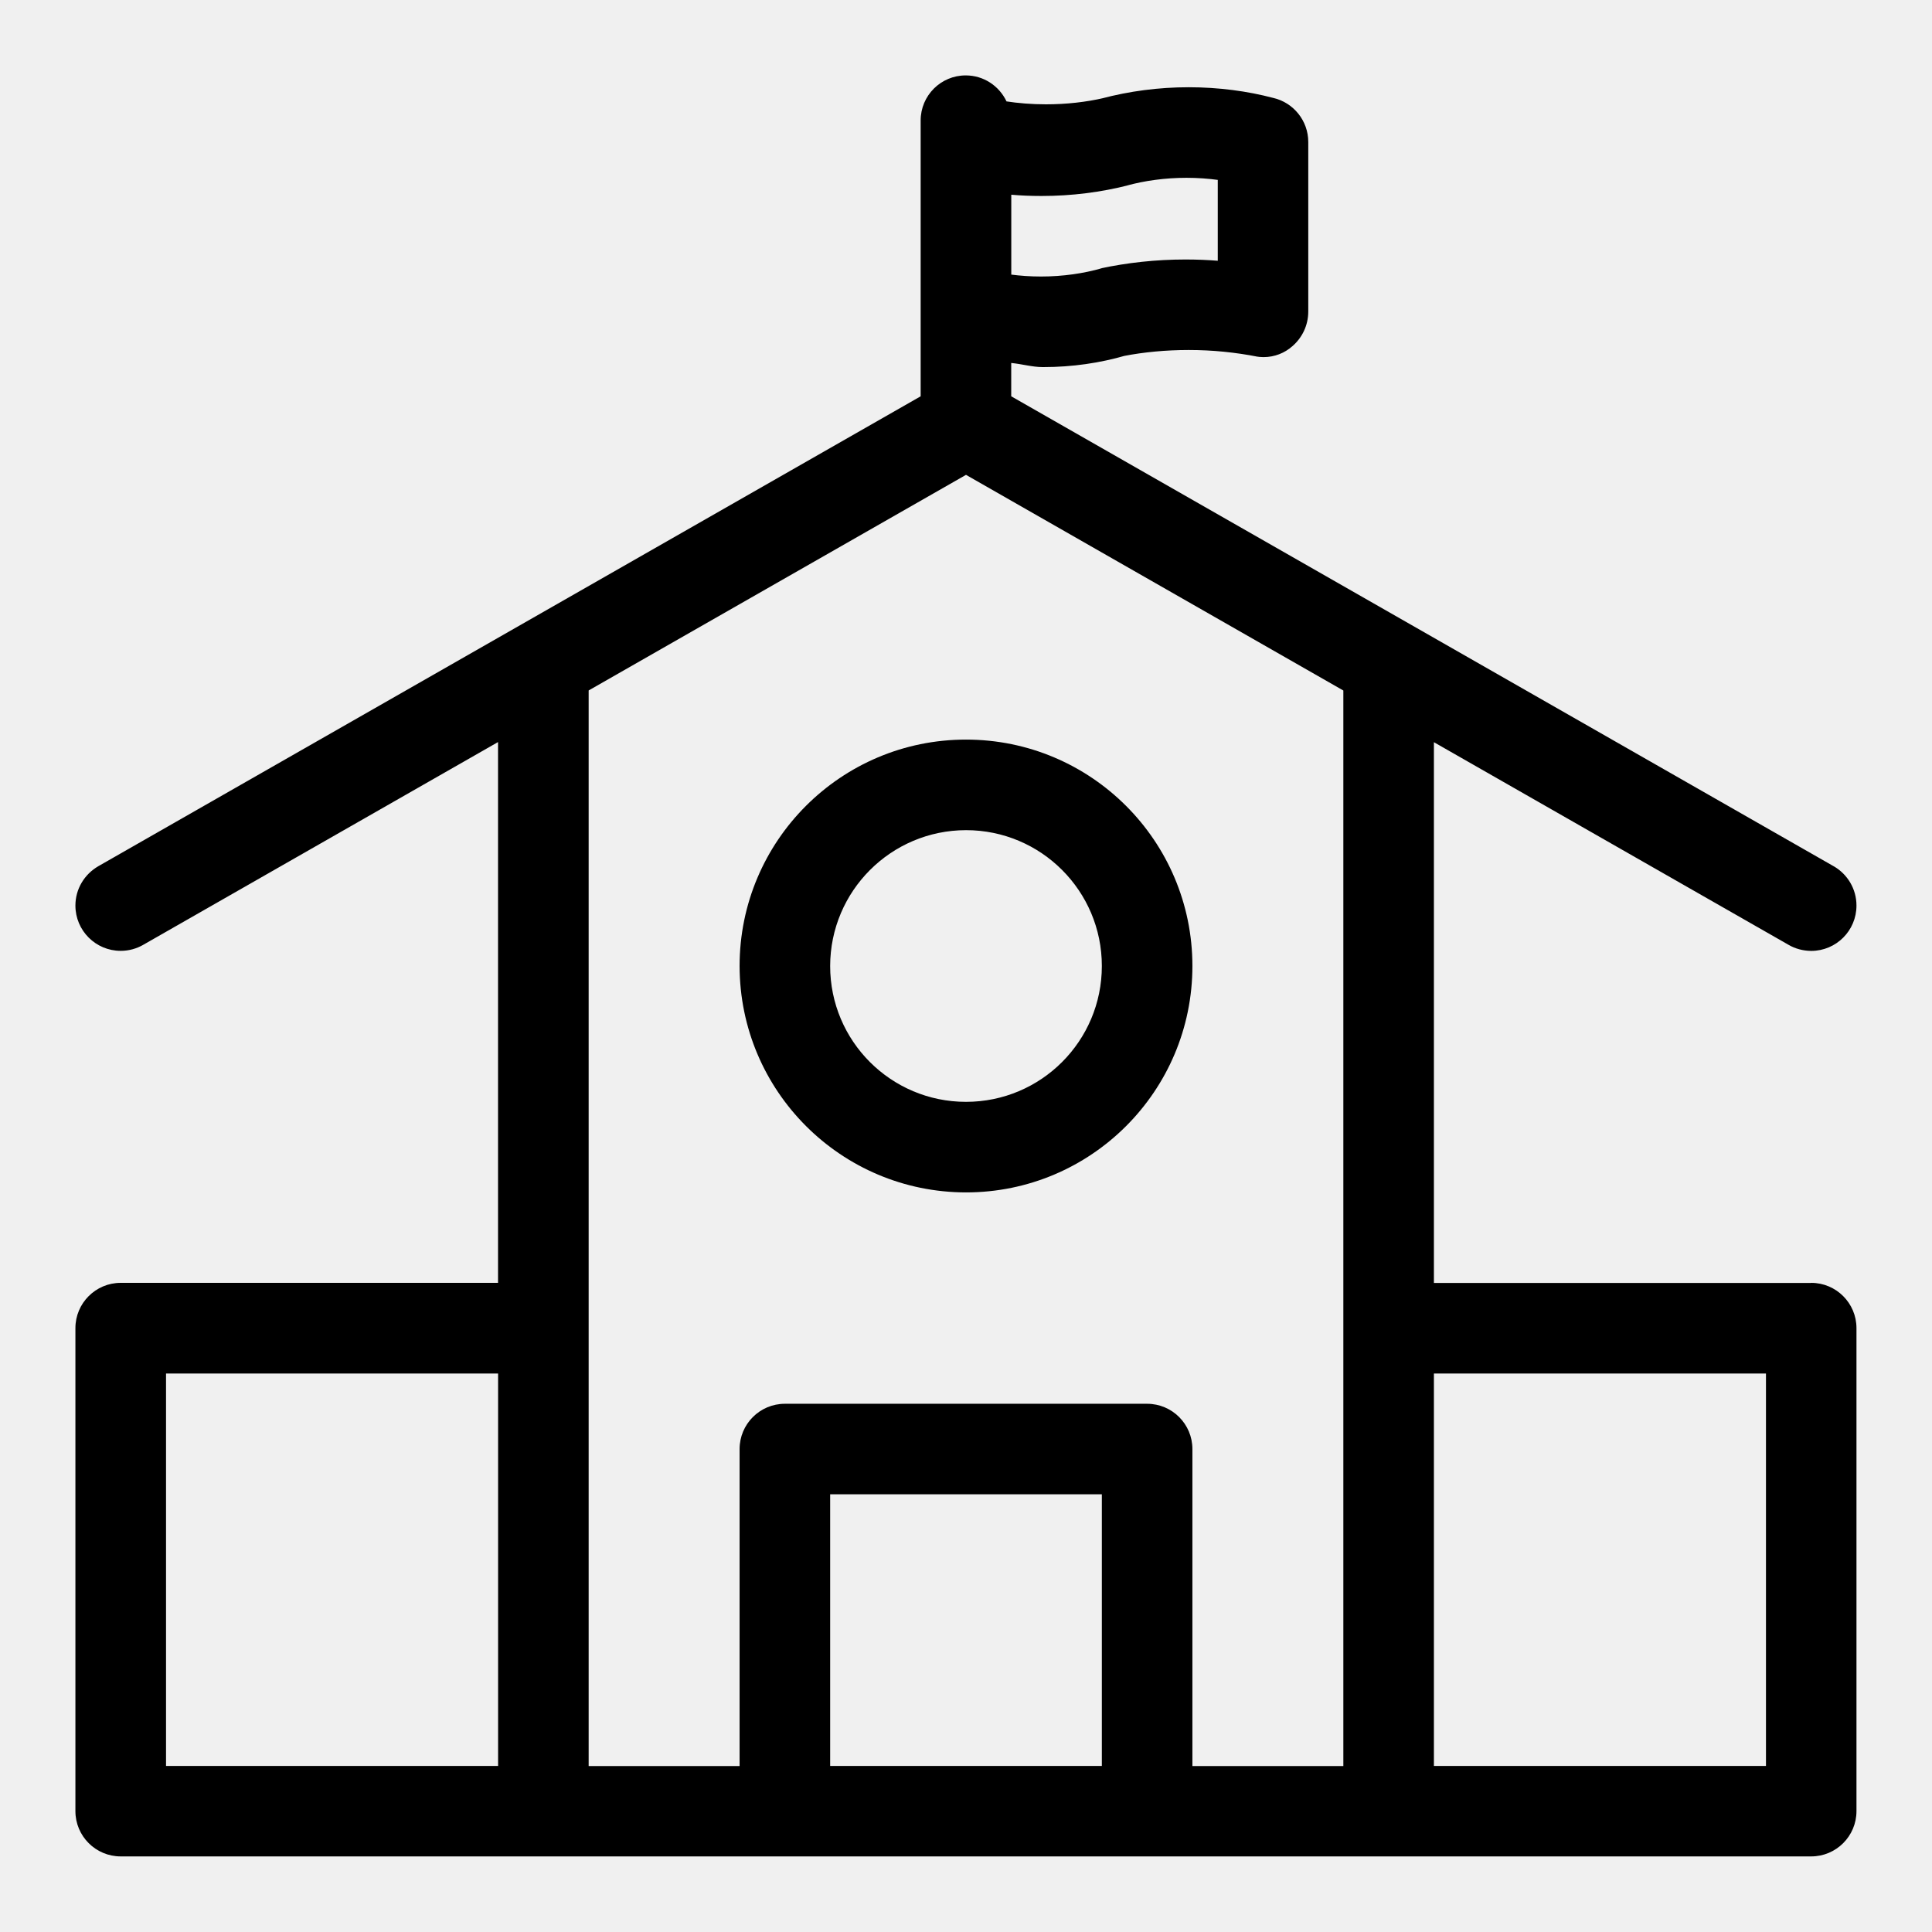
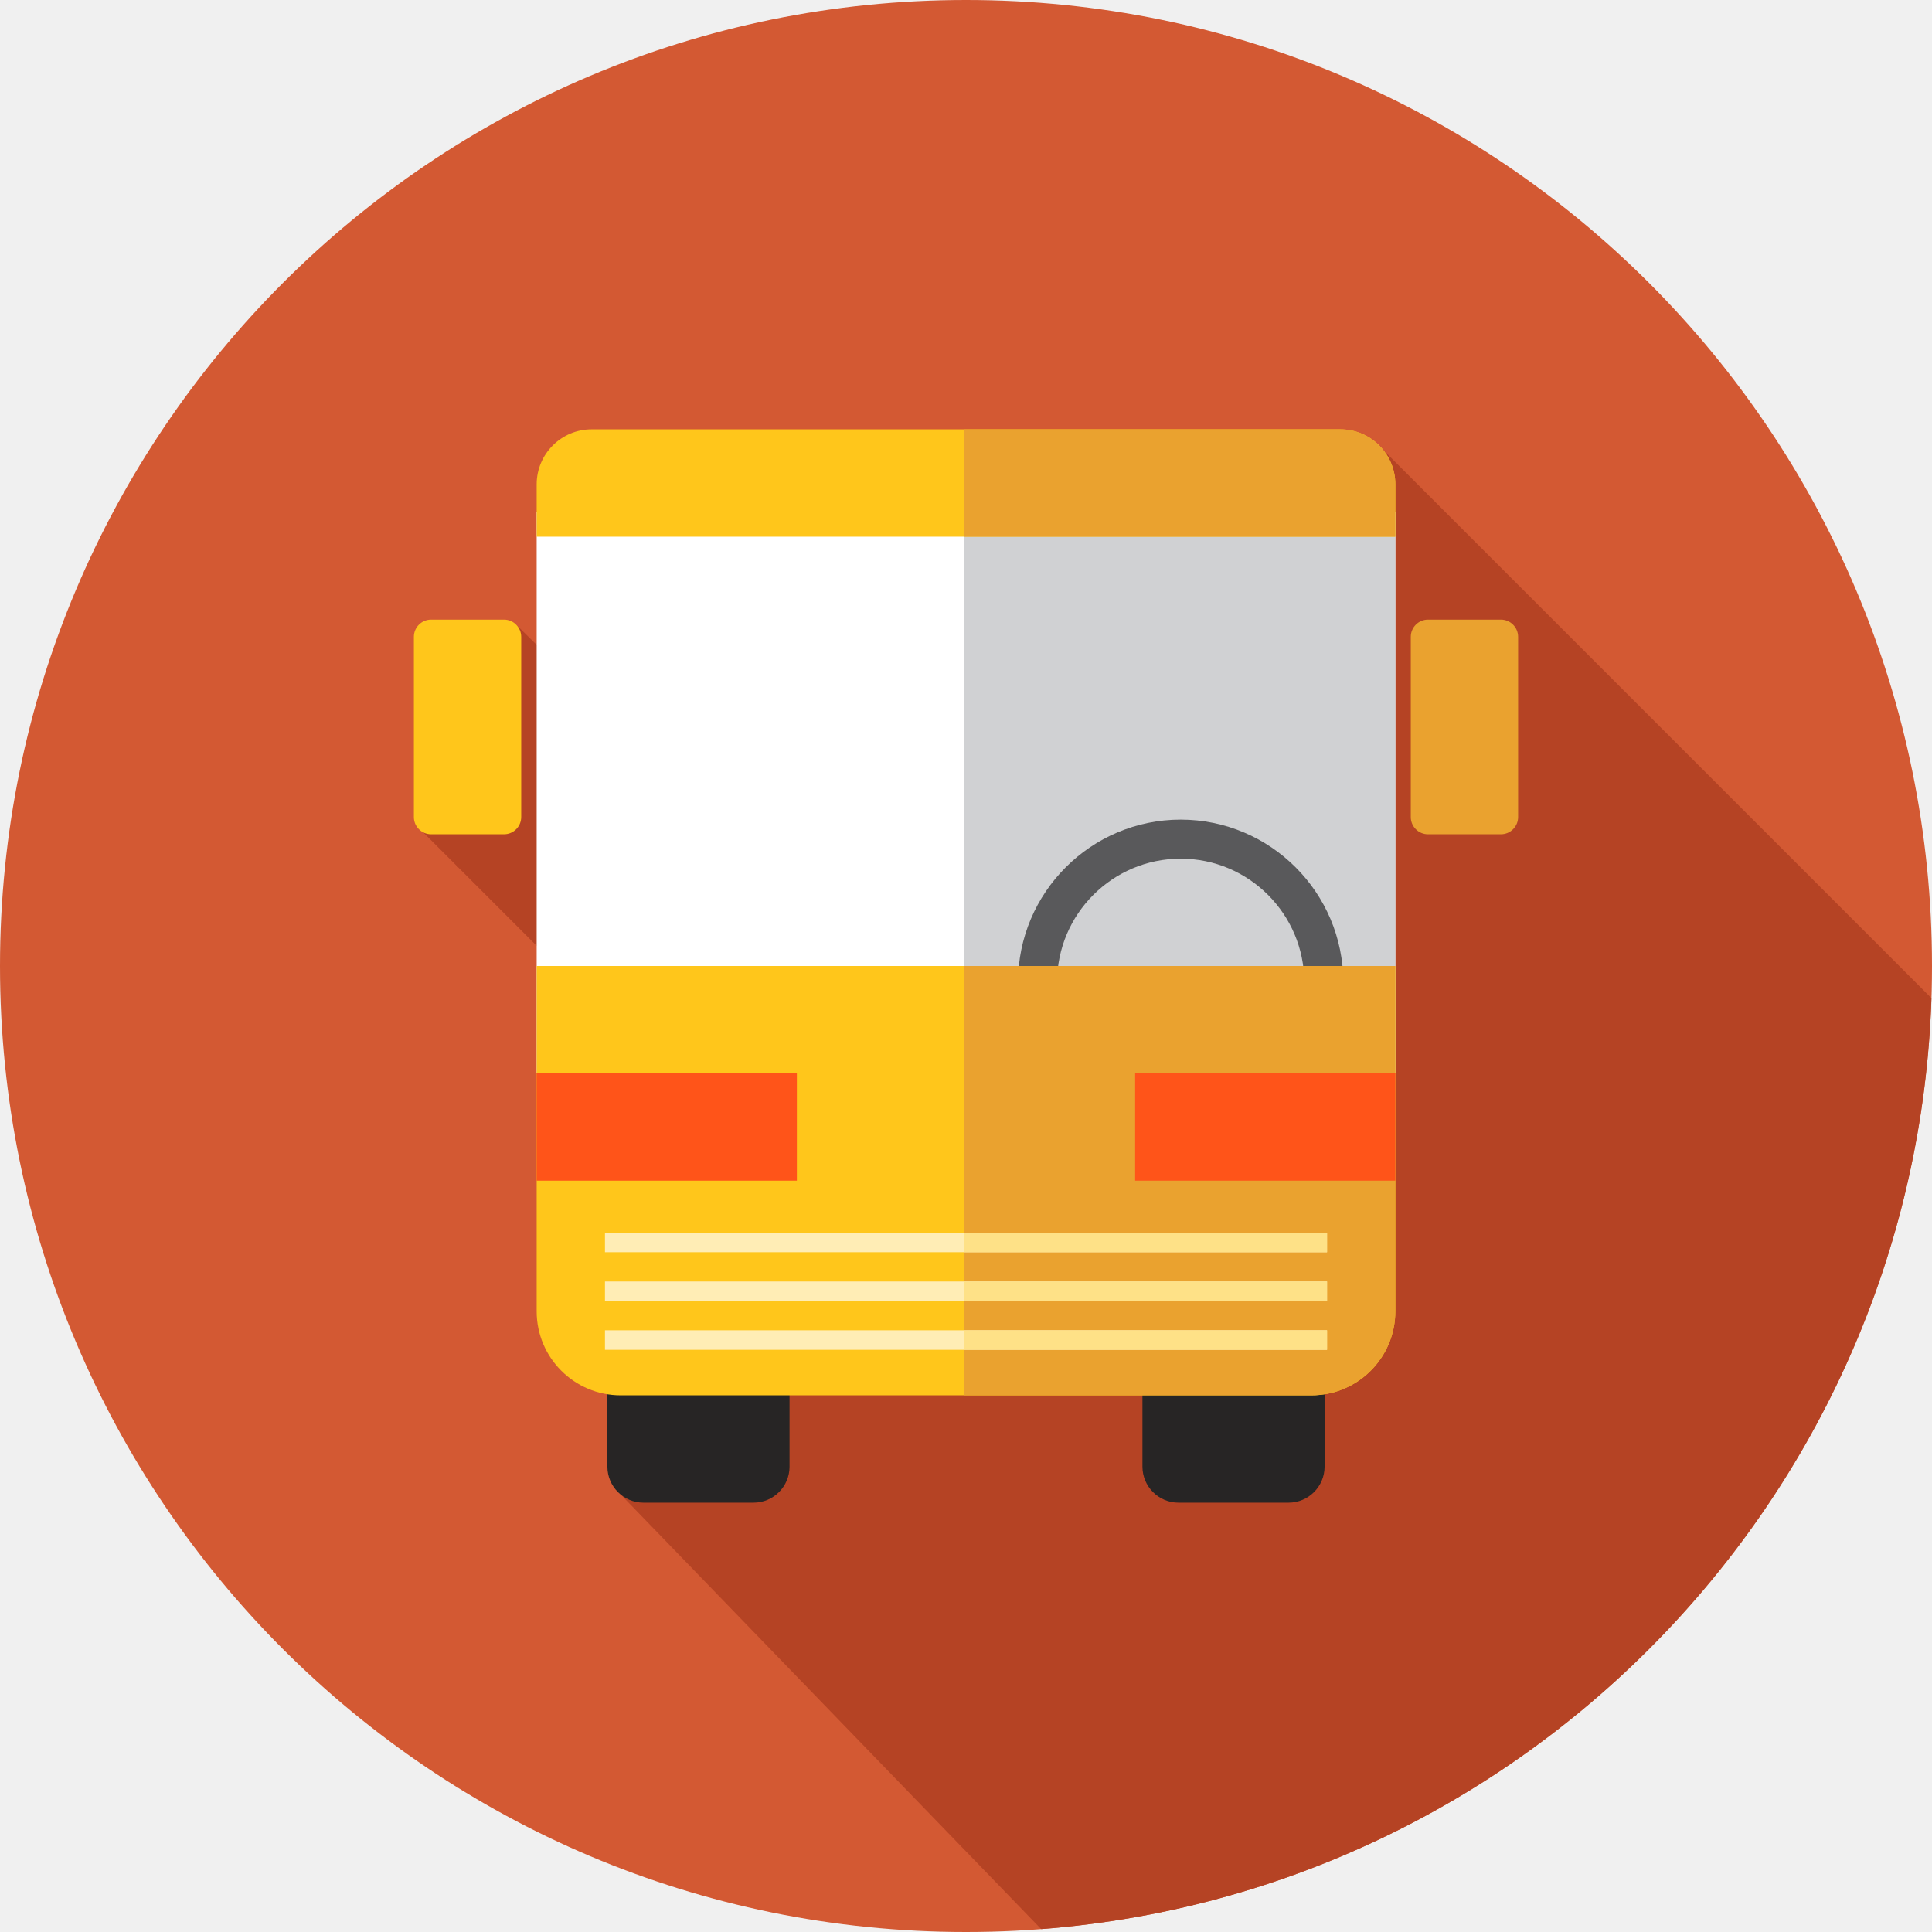
- <svg xmlns="http://www.w3.org/2000/svg" fill-opacity="1" stroke-width="1" fill="#000000" viewBox="0 0 32 32" version="1.1">
-   <path d="M30 21.25h-6.25v-8.957l5.877 3.358c0.107 0.062 0.236 0.098 0.373 0.099h0c0.414-0.001 0.749-0.336 0.749-0.751 0-0.277-0.15-0.519-0.373-0.649l-0.004-0.002-13.623-7.784v-0.552c0.172 0.016 0.35 0.068 0.519 0.068 0.004 0 0.010 0 0.015 0 0.475 0 0.934-0.067 1.368-0.193l-0.035 0.009c0.323-0.063 0.693-0.099 1.073-0.099 0.392 0 0.775 0.039 1.146 0.112l-0.037-0.006c0.039 0.007 0.083 0.012 0.129 0.012 0.184 0 0.352-0.068 0.479-0.181l-0.001 0.001c0.161-0.139 0.263-0.343 0.264-0.571v-2.812c0 0 0-0 0-0 0-0.355-0.247-0.653-0.579-0.73l-0.005-0.001c-0.419-0.111-0.9-0.176-1.396-0.176-0.5 0-0.985 0.065-1.446 0.187l0.039-0.009c-0.288 0.067-0.618 0.105-0.958 0.105-0.231 0-0.457-0.018-0.678-0.052l0.025 0.003c-0.122-0.256-0.378-0.43-0.676-0.43-0.412 0-0.746 0.334-0.746 0.746 0 0.001 0 0.003 0 0.004v-0 4.565l-13.622 7.784c-0.227 0.132-0.378 0.374-0.378 0.651 0 0.414 0.336 0.75 0.75 0.75 0.137 0 0.265-0.037 0.376-0.101l-0.004 0.002 5.878-3.359v8.957h-6.25c-0.414 0-0.75 0.336-0.75 0.75v0 8c0 0.414 0.336 0.75 0.75 0.75h28c0.414-0 0.75-0.336 0.75-0.75v0-8c-0-0.414-0.336-0.75-0.75-0.75v0zM18.658 3.075c0.298-0.082 0.64-0.13 0.993-0.13 0.183 0 0.363 0.013 0.539 0.037l-0.020-0.002v1.339c-0.16-0.013-0.345-0.021-0.533-0.021-0.489 0-0.966 0.052-1.425 0.151l0.044-0.008c-0.304 0.088-0.653 0.139-1.014 0.139-0.174 0-0.344-0.012-0.512-0.034l0.020 0.002v-1.323c0.15 0.014 0.325 0.021 0.502 0.021 0.499 0 0.984-0.062 1.447-0.18l-0.041 0.009zM2.75 22.75h5.5v6.5h-5.5zM9.75 22v-10.564l6.25-3.571 6.25 3.572v17.814h-2.5v-5.25c-0-0.414-0.336-0.75-0.75-0.75h-6c-0.414 0-0.75 0.336-0.75 0.75v0 5.25h-2.5zM13.75 29.25v-4.5h4.5v4.5zM29.25 29.25h-5.5v-6.5h5.5zM16 19.75c2.071 0 3.75-1.679 3.75-3.75s-1.679-3.75-3.75-3.75c-2.071 0-3.75 1.679-3.75 3.75v0c0.002 2.070 1.68 3.748 3.75 3.75h0zM16 13.75c1.243 0 2.25 1.007 2.25 2.25s-1.007 2.25-2.25 2.25c-1.243 0-2.25-1.007-2.25-2.25v0c0.002-1.242 1.008-2.248 2.25-2.25h0z" />
+ <svg xmlns="http://www.w3.org/2000/svg" fill-opacity="1" stroke-width="1" version="1.1" id="Layer_1" viewBox="0 0 512 512" xml:space="preserve">
+   <circle style="fill:#D35933;" cx="256" cy="256" r="256" />
+   <g>
+     <polygon style="fill:#B54324;" points="136.668,165.428 198.339,225.994 167.65,276.077 111.156,219.582  " />
+     <path style="fill:#B54324;" d="M275.921,511.233c129.279-9.95,231.646-115.929,235.923-246.72L366.549,119.217l-54.665,41.248    l22.611,22.611L164.573,396.136L275.921,511.233z" />
+   </g>
+   <rect x="142.222" y="135.758" style="fill:#FFFFFF;" width="227.556" height="148.687" />
+   <rect x="255.431" y="135.758" style="fill:#D0D1D3;" width="114.347" height="148.687" />
+   <path style="fill:#59595B;" d="M355.987,260.31h-10.343c0-18.061-14.693-32.754-32.754-32.754s-32.754,14.693-32.754,32.754h-10.343   c0-23.764,19.334-43.098,43.098-43.098S355.987,236.546,355.987,260.31z" />
+   <g>
+     <path style="fill:#272525;" d="M199.685,398.222h-29.163c-5.275,0-9.554-4.277-9.554-9.554v-37.783    c0-5.275,4.277-9.554,9.554-9.554h29.163c5.275,0,9.552,4.277,9.552,9.554v37.783C209.239,393.945,204.962,398.222,199.685,398.222    z" />
+     <path style="fill:#272525;" d="M341.476,398.222h-29.163c-5.275,0-9.554-4.277-9.554-9.554v-37.783    c0-5.275,4.277-9.554,9.554-9.554h29.163c5.275,0,9.554,4.277,9.554,9.554v37.783C351.03,393.945,346.753,398.222,341.476,398.222z    " />
+   </g>
+   <path style="fill:#FFC61B;" d="M164.49,369.778h183.02c12.298,0,22.268-9.969,22.268-22.268V256H142.222v91.51   C142.222,359.808,152.192,369.778,164.49,369.778z" />
+   <path style="fill:#EAA22F;" d="M255.426,256v113.778h92.084c12.298,0,22.268-9.969,22.268-22.268V256H255.426z" />
+   <path style="fill:#FFC61B;" d="M142.222,142.222h227.556v-13.864c0-8.052-6.528-14.581-14.581-14.581H156.803   c-8.052,0-14.581,6.528-14.581,14.581V142.222z" />
+   <path style="fill:#EAA22F;" d="M369.778,128.359c0-8.052-6.528-14.581-14.581-14.581h-99.771v28.444h114.352V128.359z" />
+   <path style="fill:#FFC61B;" d="M114.245,221.091h19.322c2.519,0,4.561-2.043,4.561-4.561v-47.766c0-2.519-2.043-4.561-4.561-4.561   h-19.322c-2.519,0-4.561,2.043-4.561,4.561v47.766C109.684,219.048,111.726,221.091,114.245,221.091z" />
+   <path style="fill:#EAA22F;" d="M378.434,221.091h19.322c2.519,0,4.561-2.043,4.561-4.561v-47.766c0-2.519-2.043-4.561-4.561-4.561   h-19.322c-2.519,0-4.561,2.043-4.561,4.561v47.766C373.872,219.048,375.915,221.091,378.434,221.091z" />
+   <g>
+     <rect x="300.822" y="284.444" style="fill:#FF5419;" width="68.956" height="28.444" />
+     <rect x="142.222" y="284.444" style="fill:#FF5419;" width="68.956" height="28.444" />
+   </g>
+   <g>
+     <rect x="160.323" y="326.68" style="fill:#FFEDB5;" width="191.354" height="5.172" />
+     <rect x="160.323" y="339.609" style="fill:#FFEDB5;" width="191.354" height="5.172" />
+     <rect x="160.323" y="352.539" style="fill:#FFEDB5;" width="191.354" height="5.172" />
+   </g>
+   <g>
+     <rect x="255.431" y="326.68" style="fill:#FEE187;" width="96.251" height="5.172" />
+     <rect x="255.431" y="339.609" style="fill:#FEE187;" width="96.251" height="5.172" />
+     <rect x="255.431" y="352.539" style="fill:#FEE187;" width="96.251" height="5.172" />
+   </g>
</svg>
